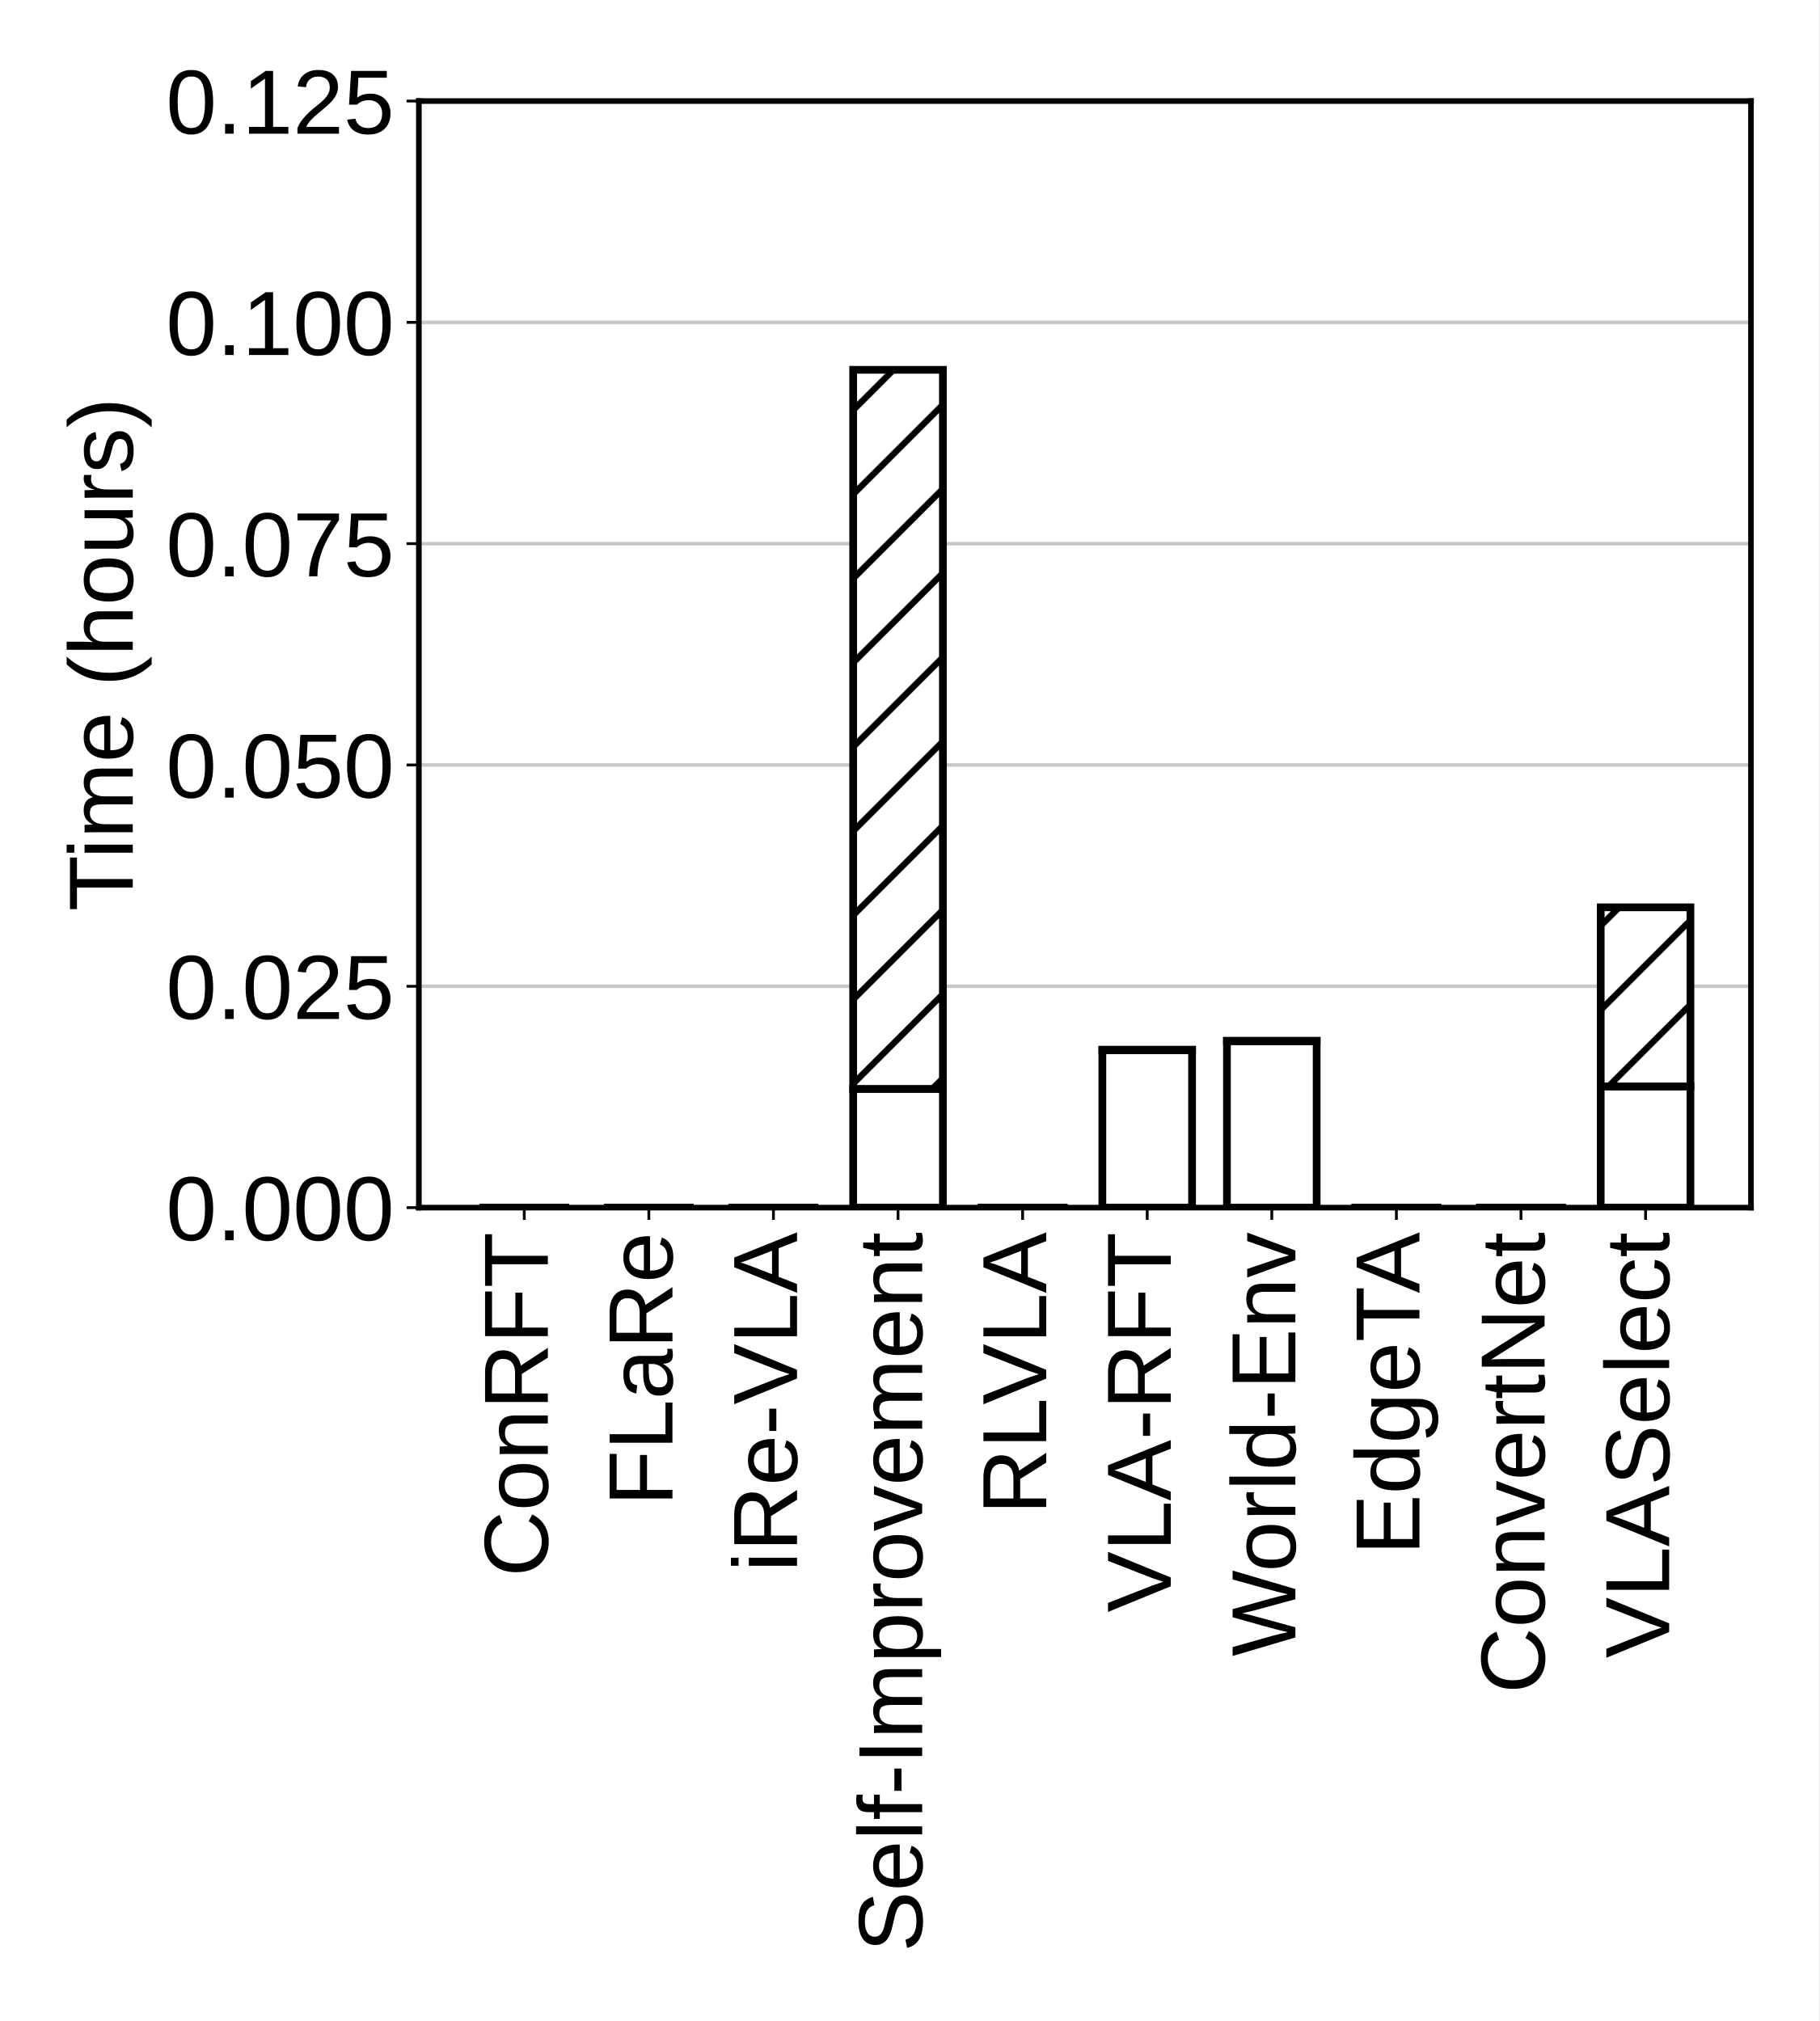
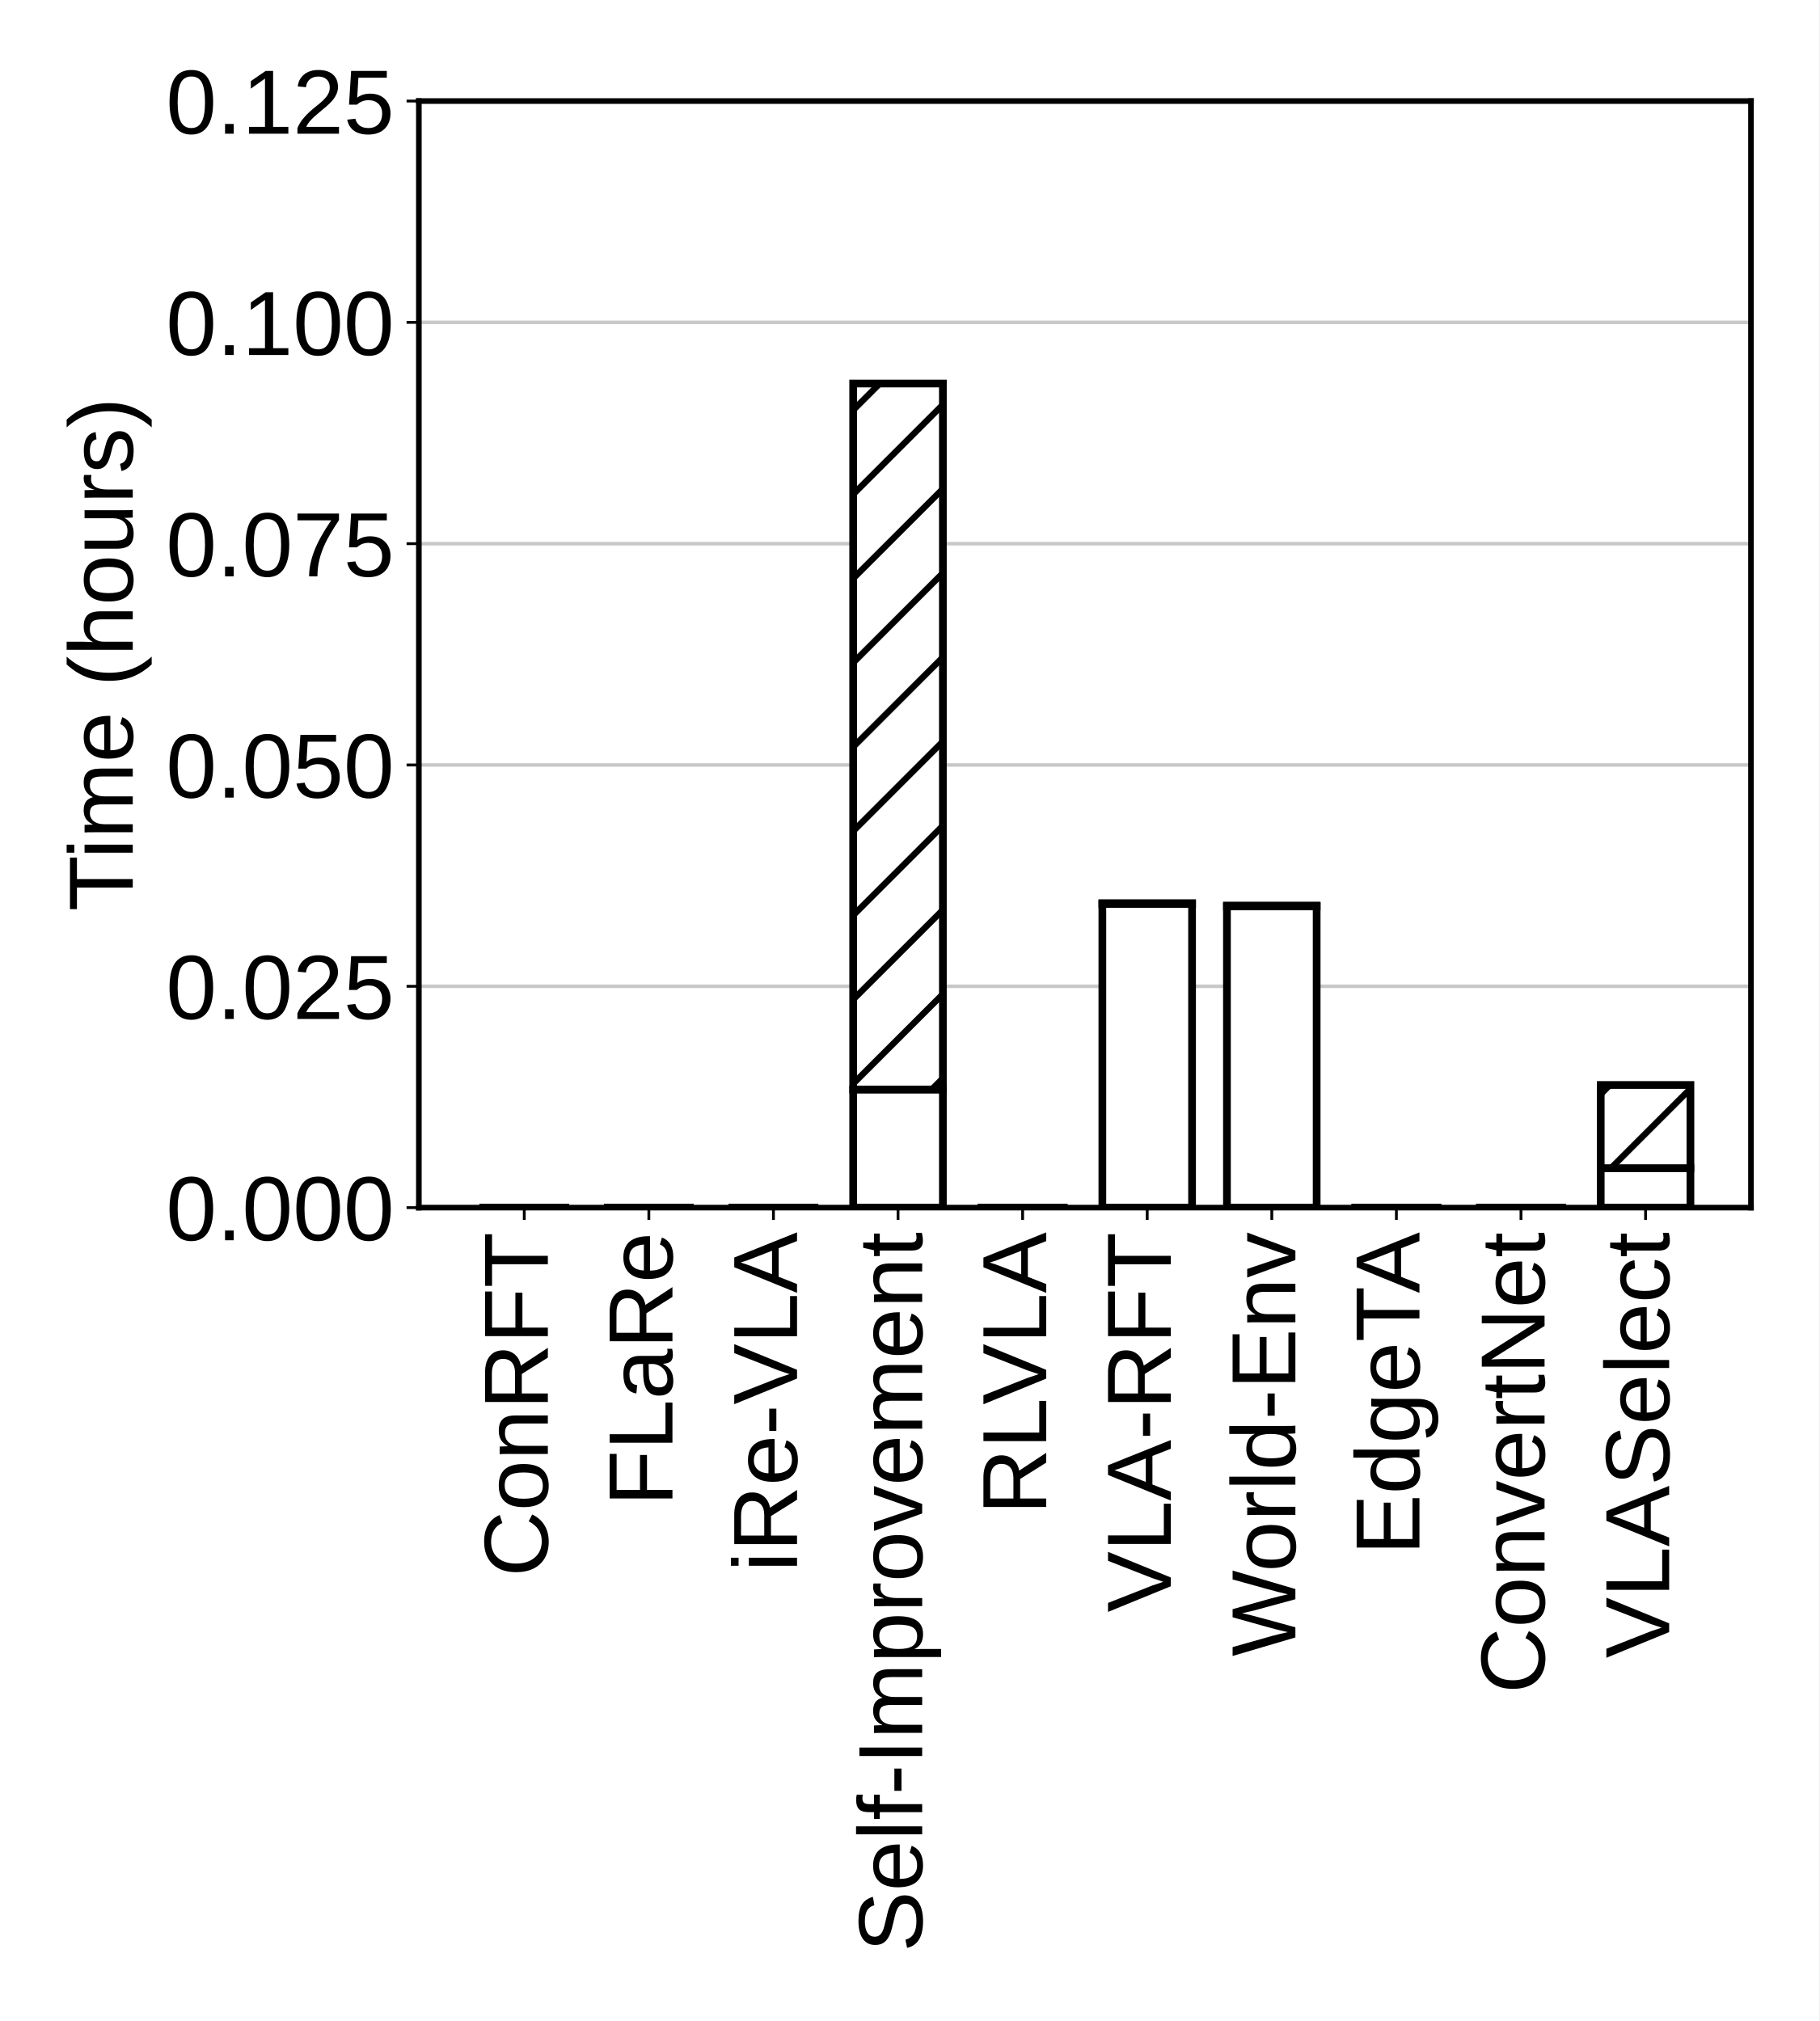
<svg xmlns="http://www.w3.org/2000/svg" xmlns:xlink="http://www.w3.org/1999/xlink" width="518.4pt" height="576pt" viewBox="0 0 518.4 576" version="1.1">
  <defs>
    <style type="text/css">*{stroke-linejoin: round; stroke-linecap: butt}</style>
  </defs>
  <g id="figure_1">
    <g id="patch_1">
      <path d="M 0 576  L 518.4 576  L 518.4 0  L 0 0  z " style="fill: #ffffff" />
    </g>
    <g id="axes_1">
      <g id="patch_2">
        <path d="M 119.36 344.18  L 498.96 344.18  L 498.96 28.8  L 119.36 28.8  z " style="fill: #ffffff" />
      </g>
      <g id="matplotlib.axis_1">
        <g id="xtick_1">
          <g id="line2d_1">
            <defs>
-               <path id="m8453f5d420" d="M 0 0  L 0 3.5  " style="stroke: #000000; stroke-width: 0.8" />
+               <path id="m5f065b2329" d="M 0 0  L 0 3.5  " style="stroke: #000000; stroke-width: 0.8" />
            </defs>
            <g>
-               <use xlink:href="#m8453f5d420" x="149.396" y="344.18" style="stroke: #000000; stroke-width: 0.8" />
+               <use xlink:href="#m5f065b2329" x="149.396" y="344.18" style="stroke: #000000; stroke-width: 0.8" />
            </g>
          </g>
          <g id="text_1">
            <text style="font-size: 26px; font-family: 'Arial', 'DejaVu Sans', 'Liberation Sans', sans-serif" transform="translate(156.1171 449.4112) rotate(-90)">ConRFT</text>
          </g>
        </g>
        <g id="xtick_2">
          <g id="line2d_2">
            <g>
-               <use xlink:href="#m8453f5d420" x="184.899" y="344.18" style="stroke: #000000; stroke-width: 0.8" />
+               <use xlink:href="#m5f065b2329" x="184.899" y="344.18" style="stroke: #000000; stroke-width: 0.8" />
            </g>
          </g>
          <g id="text_2">
            <text style="font-size: 26px; font-family: 'Arial', 'DejaVu Sans', 'Liberation Sans', sans-serif" transform="translate(191.6203 429.2125) rotate(-90)">FLaRe</text>
          </g>
        </g>
        <g id="xtick_3">
          <g id="line2d_3">
            <g>
-               <use xlink:href="#m8453f5d420" x="220.402" y="344.18" style="stroke: #000000; stroke-width: 0.8" />
+               <use xlink:href="#m5f065b2329" x="220.402" y="344.18" style="stroke: #000000; stroke-width: 0.8" />
            </g>
          </g>
          <g id="text_3">
            <text style="font-size: 26px; font-family: 'Arial', 'DejaVu Sans', 'Liberation Sans', sans-serif" transform="translate(227.1235 447.9934) rotate(-90)">iRe-VLA</text>
          </g>
        </g>
        <g id="xtick_4">
          <g id="line2d_4">
            <g>
-               <use xlink:href="#m8453f5d420" x="255.905" y="344.18" style="stroke: #000000; stroke-width: 0.8" />
+               <use xlink:href="#m5f065b2329" x="255.905" y="344.18" style="stroke: #000000; stroke-width: 0.8" />
            </g>
          </g>
          <g id="text_4">
            <text style="font-size: 26px; font-family: 'Arial', 'DejaVu Sans', 'Liberation Sans', sans-serif" transform="translate(262.7851 556.3484) rotate(-90)">Self-Improvement</text>
          </g>
        </g>
        <g id="xtick_5">
          <g id="line2d_5">
            <g>
-               <use xlink:href="#m8453f5d420" x="291.408" y="344.18" style="stroke: #000000; stroke-width: 0.8" />
+               <use xlink:href="#m5f065b2329" x="291.408" y="344.18" style="stroke: #000000; stroke-width: 0.8" />
            </g>
          </g>
          <g id="text_5">
            <text style="font-size: 26px; font-family: 'Arial', 'DejaVu Sans', 'Liberation Sans', sans-serif" transform="translate(298.1298 431.6419) rotate(-90)">RLVLA</text>
          </g>
        </g>
        <g id="xtick_6">
          <g id="line2d_6">
            <g>
-               <use xlink:href="#m8453f5d420" x="326.912" y="344.18" style="stroke: #000000; stroke-width: 0.8" />
+               <use xlink:href="#m5f065b2329" x="326.912" y="344.18" style="stroke: #000000; stroke-width: 0.8" />
            </g>
          </g>
          <g id="text_6">
            <text style="font-size: 26px; font-family: 'Arial', 'DejaVu Sans', 'Liberation Sans', sans-serif" transform="translate(333.633 459.5188) rotate(-90)">VLA-RFT</text>
          </g>
        </g>
        <g id="xtick_7">
          <g id="line2d_7">
            <g>
-               <use xlink:href="#m8453f5d420" x="362.415" y="344.18" style="stroke: #000000; stroke-width: 0.8" />
+               <use xlink:href="#m5f065b2329" x="362.415" y="344.18" style="stroke: #000000; stroke-width: 0.8" />
            </g>
          </g>
          <g id="text_7">
            <text style="font-size: 26px; font-family: 'Arial', 'DejaVu Sans', 'Liberation Sans', sans-serif" transform="translate(369.1362 472.0759) rotate(-90)">World-Env</text>
          </g>
        </g>
        <g id="xtick_8">
          <g id="line2d_8">
            <g>
-               <use xlink:href="#m8453f5d420" x="397.918" y="344.18" style="stroke: #000000; stroke-width: 0.8" />
+               <use xlink:href="#m5f065b2329" x="397.918" y="344.18" style="stroke: #000000; stroke-width: 0.8" />
            </g>
          </g>
          <g id="text_8">
            <text style="font-size: 26px; font-family: 'Arial', 'DejaVu Sans', 'Liberation Sans', sans-serif" transform="translate(404.487 443.2038) rotate(-90)">EdgeTA</text>
          </g>
        </g>
        <g id="xtick_9">
          <g id="line2d_9">
            <g>
-               <use xlink:href="#m8453f5d420" x="433.421" y="344.18" style="stroke: #000000; stroke-width: 0.8" />
+               <use xlink:href="#m5f065b2329" x="433.421" y="344.18" style="stroke: #000000; stroke-width: 0.8" />
            </g>
          </g>
          <g id="text_9">
            <text style="font-size: 26px; font-family: 'Arial', 'DejaVu Sans', 'Liberation Sans', sans-serif" transform="translate(440.1425 482.6709) rotate(-90)">ConvertNet</text>
          </g>
        </g>
        <g id="xtick_10">
          <g id="line2d_10">
            <g>
-               <use xlink:href="#m8453f5d420" x="468.924" y="344.18" style="stroke: #000000; stroke-width: 0.8" />
+               <use xlink:href="#m5f065b2329" x="468.924" y="344.18" style="stroke: #000000; stroke-width: 0.8" />
            </g>
          </g>
          <g id="text_10">
            <text style="font-size: 26px; font-family: 'Arial', 'DejaVu Sans', 'Liberation Sans', sans-serif" transform="translate(475.6457 472.5838) rotate(-90)">VLASelect</text>
          </g>
        </g>
      </g>
      <g id="matplotlib.axis_2">
        <g id="ytick_1">
          <g id="line2d_11">
-             <path d="M 119.36 344.18  L 498.96 344.18  " clip-path="url(#pac5eb99cac)" style="fill: none; stroke: #9a9a9a; stroke-opacity: 0.55; stroke-linecap: square" />
+             <path d="M 119.36 344.18  L 498.96 344.18  " clip-path="url(#p449ae60cc4)" style="fill: none; stroke: #9a9a9a; stroke-opacity: 0.55; stroke-linecap: square" />
          </g>
          <g id="line2d_12">
            <defs>
-               <path id="m2b3424fc2a" d="M 0 0  L -3.5 0  " style="stroke: #000000; stroke-width: 0.8" />
+               <path id="m73039fa54d" d="M 0 0  L -3.5 0  " style="stroke: #000000; stroke-width: 0.8" />
            </defs>
            <g>
-               <use xlink:href="#m2b3424fc2a" x="119.36" y="344.18" style="stroke: #000000; stroke-width: 0.8" />
+               <use xlink:href="#m73039fa54d" x="119.36" y="344.18" style="stroke: #000000; stroke-width: 0.8" />
            </g>
          </g>
          <g id="text_11">
            <text style="font-size: 26px; font-family: 'Arial', 'DejaVu Sans', 'Liberation Sans', sans-serif; text-anchor: end" x="112.36" y="353.485" transform="rotate(-0 112.36 353.4852)">0.000</text>
          </g>
        </g>
        <g id="ytick_2">
          <g id="line2d_13">
-             <path d="M 119.36 281.104  L 498.96 281.104  " clip-path="url(#pac5eb99cac)" style="fill: none; stroke: #9a9a9a; stroke-opacity: 0.55; stroke-linecap: square" />
+             <path d="M 119.36 281.104  L 498.96 281.104  " clip-path="url(#p449ae60cc4)" style="fill: none; stroke: #9a9a9a; stroke-opacity: 0.55; stroke-linecap: square" />
          </g>
          <g id="line2d_14">
            <g>
-               <use xlink:href="#m2b3424fc2a" x="119.36" y="281.104" style="stroke: #000000; stroke-width: 0.8" />
+               <use xlink:href="#m73039fa54d" x="119.36" y="281.104" style="stroke: #000000; stroke-width: 0.8" />
            </g>
          </g>
          <g id="text_12">
            <text style="font-size: 26px; font-family: 'Arial', 'DejaVu Sans', 'Liberation Sans', sans-serif; text-anchor: end" x="112.36" y="290.409" transform="rotate(-0 112.36 290.4092)">0.025</text>
          </g>
        </g>
        <g id="ytick_3">
          <g id="line2d_15">
-             <path d="M 119.36 218.028  L 498.96 218.028  " clip-path="url(#pac5eb99cac)" style="fill: none; stroke: #9a9a9a; stroke-opacity: 0.55; stroke-linecap: square" />
+             <path d="M 119.36 218.028  L 498.96 218.028  " clip-path="url(#p449ae60cc4)" style="fill: none; stroke: #9a9a9a; stroke-opacity: 0.55; stroke-linecap: square" />
          </g>
          <g id="line2d_16">
            <g>
-               <use xlink:href="#m2b3424fc2a" x="119.36" y="218.028" style="stroke: #000000; stroke-width: 0.8" />
+               <use xlink:href="#m73039fa54d" x="119.36" y="218.028" style="stroke: #000000; stroke-width: 0.8" />
            </g>
          </g>
          <g id="text_13">
            <text style="font-size: 26px; font-family: 'Arial', 'DejaVu Sans', 'Liberation Sans', sans-serif; text-anchor: end" x="112.36" y="227.333" transform="rotate(-0 112.36 227.3332)">0.050</text>
          </g>
        </g>
        <g id="ytick_4">
          <g id="line2d_17">
-             <path d="M 119.36 154.952  L 498.96 154.952  " clip-path="url(#pac5eb99cac)" style="fill: none; stroke: #9a9a9a; stroke-opacity: 0.55; stroke-linecap: square" />
+             <path d="M 119.36 154.952  L 498.96 154.952  " clip-path="url(#p449ae60cc4)" style="fill: none; stroke: #9a9a9a; stroke-opacity: 0.55; stroke-linecap: square" />
          </g>
          <g id="line2d_18">
            <g>
-               <use xlink:href="#m2b3424fc2a" x="119.36" y="154.952" style="stroke: #000000; stroke-width: 0.8" />
+               <use xlink:href="#m73039fa54d" x="119.36" y="154.952" style="stroke: #000000; stroke-width: 0.8" />
            </g>
          </g>
          <g id="text_14">
            <text style="font-size: 26px; font-family: 'Arial', 'DejaVu Sans', 'Liberation Sans', sans-serif; text-anchor: end" x="112.36" y="164.257" transform="rotate(-0 112.36 164.2572)">0.075</text>
          </g>
        </g>
        <g id="ytick_5">
          <g id="line2d_19">
-             <path d="M 119.36 91.876  L 498.96 91.876  " clip-path="url(#pac5eb99cac)" style="fill: none; stroke: #9a9a9a; stroke-opacity: 0.55; stroke-linecap: square" />
+             <path d="M 119.36 91.876  L 498.96 91.876  " clip-path="url(#p449ae60cc4)" style="fill: none; stroke: #9a9a9a; stroke-opacity: 0.55; stroke-linecap: square" />
          </g>
          <g id="line2d_20">
            <g>
-               <use xlink:href="#m2b3424fc2a" x="119.36" y="91.876" style="stroke: #000000; stroke-width: 0.8" />
+               <use xlink:href="#m73039fa54d" x="119.36" y="91.876" style="stroke: #000000; stroke-width: 0.8" />
            </g>
          </g>
          <g id="text_15">
            <text style="font-size: 26px; font-family: 'Arial', 'DejaVu Sans', 'Liberation Sans', sans-serif; text-anchor: end" x="112.36" y="101.181" transform="rotate(-0 112.36 101.1812)">0.100</text>
          </g>
        </g>
        <g id="ytick_6">
          <g id="line2d_21">
-             <path d="M 119.36 28.8  L 498.96 28.8  " clip-path="url(#pac5eb99cac)" style="fill: none; stroke: #9a9a9a; stroke-opacity: 0.55; stroke-linecap: square" />
+             <path d="M 119.36 28.8  L 498.96 28.8  " clip-path="url(#p449ae60cc4)" style="fill: none; stroke: #9a9a9a; stroke-opacity: 0.55; stroke-linecap: square" />
          </g>
          <g id="line2d_22">
            <g>
-               <use xlink:href="#m2b3424fc2a" x="119.36" y="28.8" style="stroke: #000000; stroke-width: 0.8" />
+               <use xlink:href="#m73039fa54d" x="119.36" y="28.8" style="stroke: #000000; stroke-width: 0.8" />
            </g>
          </g>
          <g id="text_16">
            <text style="font-size: 26px; font-family: 'Arial', 'DejaVu Sans', 'Liberation Sans', sans-serif; text-anchor: end" x="112.36" y="38.105" transform="rotate(-0 112.36 38.10516)">0.125</text>
          </g>
        </g>
        <g id="text_17">
          <text style="font-size: 26px; font-family: 'Arial', 'DejaVu Sans', 'Liberation Sans', sans-serif; text-anchor: middle" x="37.831" y="186.49" transform="rotate(-90 37.83094 186.49)">Time (hours)</text>
        </g>
      </g>
      <g id="patch_3">
-         <path d="M 136.615 344.18  L 162.177 344.18  L 162.177 344.18  L 136.615 344.18  z " clip-path="url(#pac5eb99cac)" style="fill: #ffffff; stroke: #000000; stroke-width: 2.2; stroke-linejoin: miter" />
+         <path d="M 136.615 344.18  L 162.177 344.18  L 162.177 344.18  L 136.615 344.18  z " clip-path="url(#p449ae60cc4)" style="fill: #ffffff; stroke: #000000; stroke-width: 2.2; stroke-linejoin: miter" />
      </g>
      <g id="patch_4">
-         <path d="M 172.118 344.18  L 197.68 344.18  L 197.68 344.18  L 172.118 344.18  z " clip-path="url(#pac5eb99cac)" style="fill: #ffffff; stroke: #000000; stroke-width: 2.2; stroke-linejoin: miter" />
+         <path d="M 172.118 344.18  L 197.68 344.18  L 197.68 344.18  L 172.118 344.18  z " clip-path="url(#p449ae60cc4)" style="fill: #ffffff; stroke: #000000; stroke-width: 2.2; stroke-linejoin: miter" />
      </g>
      <g id="patch_5">
-         <path d="M 207.621 344.18  L 233.183 344.18  L 233.183 344.18  L 207.621 344.18  z " clip-path="url(#pac5eb99cac)" style="fill: #ffffff; stroke: #000000; stroke-width: 2.2; stroke-linejoin: miter" />
+         <path d="M 207.621 344.18  L 233.183 344.18  L 233.183 344.18  L 207.621 344.18  z " clip-path="url(#p449ae60cc4)" style="fill: #ffffff; stroke: #000000; stroke-width: 2.2; stroke-linejoin: miter" />
      </g>
      <g id="patch_6">
-         <path d="M 243.124 344.18  L 268.686 344.18  L 268.686 310.337  L 243.124 310.337  z " clip-path="url(#pac5eb99cac)" style="fill: #ffffff; stroke: #000000; stroke-width: 2.2; stroke-linejoin: miter" />
+         <path d="M 243.124 344.18  L 268.686 344.18  L 268.686 310.512  L 243.124 310.512  z " clip-path="url(#p449ae60cc4)" style="fill: #ffffff; stroke: #000000; stroke-width: 2.2; stroke-linejoin: miter" />
      </g>
      <g id="patch_7">
-         <path d="M 278.627 344.18  L 304.19 344.18  L 304.19 344.18  L 278.627 344.18  z " clip-path="url(#pac5eb99cac)" style="fill: #ffffff; stroke: #000000; stroke-width: 2.2; stroke-linejoin: miter" />
+         <path d="M 278.627 344.18  L 304.19 344.18  L 304.19 344.18  L 278.627 344.18  z " clip-path="url(#p449ae60cc4)" style="fill: #ffffff; stroke: #000000; stroke-width: 2.2; stroke-linejoin: miter" />
      </g>
      <g id="patch_8">
-         <path d="M 314.13 344.18  L 339.693 344.18  L 339.693 299.294  L 314.13 299.294  z " clip-path="url(#pac5eb99cac)" style="fill: #ffffff; stroke: #000000; stroke-width: 2.2; stroke-linejoin: miter" />
+         <path d="M 314.13 344.18  L 339.693 344.18  L 339.693 257.601  L 314.13 257.601  z " clip-path="url(#p449ae60cc4)" style="fill: #ffffff; stroke: #000000; stroke-width: 2.2; stroke-linejoin: miter" />
      </g>
      <g id="patch_9">
-         <path d="M 349.634 344.18  L 375.196 344.18  L 375.196 296.745  L 349.634 296.745  z " clip-path="url(#pac5eb99cac)" style="fill: #ffffff; stroke: #000000; stroke-width: 2.2; stroke-linejoin: miter" />
+         <path d="M 349.634 344.18  L 375.196 344.18  L 375.196 258.337  L 349.634 258.337  z " clip-path="url(#p449ae60cc4)" style="fill: #ffffff; stroke: #000000; stroke-width: 2.2; stroke-linejoin: miter" />
      </g>
      <g id="patch_10">
-         <path d="M 385.137 344.18  L 410.699 344.18  L 410.699 344.18  L 385.137 344.18  z " clip-path="url(#pac5eb99cac)" style="fill: #ffffff; stroke: #000000; stroke-width: 2.2; stroke-linejoin: miter" />
+         <path d="M 385.137 344.18  L 410.699 344.18  L 410.699 344.18  L 385.137 344.18  z " clip-path="url(#p449ae60cc4)" style="fill: #ffffff; stroke: #000000; stroke-width: 2.2; stroke-linejoin: miter" />
      </g>
      <g id="patch_11">
-         <path d="M 420.64 344.18  L 446.202 344.18  L 446.202 344.18  L 420.64 344.18  z " clip-path="url(#pac5eb99cac)" style="fill: #ffffff; stroke: #000000; stroke-width: 2.2; stroke-linejoin: miter" />
+         <path d="M 420.64 344.18  L 446.202 344.18  L 446.202 344.18  L 420.64 344.18  z " clip-path="url(#p449ae60cc4)" style="fill: #ffffff; stroke: #000000; stroke-width: 2.2; stroke-linejoin: miter" />
      </g>
      <g id="patch_12">
-         <path d="M 456.143 344.18  L 481.705 344.18  L 481.705 309.639  L 456.143 309.639  z " clip-path="url(#pac5eb99cac)" style="fill: #ffffff; stroke: #000000; stroke-width: 2.2; stroke-linejoin: miter" />
+         <path d="M 456.143 344.18  L 481.705 344.18  L 481.705 332.926  L 456.143 332.926  z " clip-path="url(#p449ae60cc4)" style="fill: #ffffff; stroke: #000000; stroke-width: 2.2; stroke-linejoin: miter" />
      </g>
      <g id="patch_13">
-         <path d="M 136.615 344.18  L 162.177 344.18  L 162.177 344.18  L 136.615 344.18  z " clip-path="url(#pac5eb99cac)" style="fill: url(#h36feb04d0d); stroke: #000000; stroke-width: 2.2; stroke-linejoin: miter" />
+         <path d="M 136.615 344.18  L 162.177 344.18  L 162.177 344.18  L 136.615 344.18  z " clip-path="url(#p449ae60cc4)" style="fill: url(#h900845b1d8); stroke: #000000; stroke-width: 2.2; stroke-linejoin: miter" />
      </g>
      <g id="patch_14">
-         <path d="M 172.118 344.18  L 197.68 344.18  L 197.68 344.18  L 172.118 344.18  z " clip-path="url(#pac5eb99cac)" style="fill: url(#h36feb04d0d); stroke: #000000; stroke-width: 2.2; stroke-linejoin: miter" />
+         <path d="M 172.118 344.18  L 197.68 344.18  L 197.68 344.18  L 172.118 344.18  z " clip-path="url(#p449ae60cc4)" style="fill: url(#h900845b1d8); stroke: #000000; stroke-width: 2.2; stroke-linejoin: miter" />
      </g>
      <g id="patch_15">
-         <path d="M 207.621 344.18  L 233.183 344.18  L 233.183 344.18  L 207.621 344.18  z " clip-path="url(#pac5eb99cac)" style="fill: url(#h36feb04d0d); stroke: #000000; stroke-width: 2.2; stroke-linejoin: miter" />
+         <path d="M 207.621 344.18  L 233.183 344.18  L 233.183 344.18  L 207.621 344.18  z " clip-path="url(#p449ae60cc4)" style="fill: url(#h900845b1d8); stroke: #000000; stroke-width: 2.2; stroke-linejoin: miter" />
      </g>
      <g id="patch_16">
-         <path d="M 243.124 310.337  L 268.686 310.337  L 268.686 105.398  L 243.124 105.398  z " clip-path="url(#pac5eb99cac)" style="fill: url(#h36feb04d0d); stroke: #000000; stroke-width: 2.2; stroke-linejoin: miter" />
+         <path d="M 243.124 310.512  L 268.686 310.512  L 268.686 109.311  L 243.124 109.311  z " clip-path="url(#p449ae60cc4)" style="fill: url(#h900845b1d8); stroke: #000000; stroke-width: 2.2; stroke-linejoin: miter" />
      </g>
      <g id="patch_17">
-         <path d="M 278.627 344.18  L 304.19 344.18  L 304.19 344.18  L 278.627 344.18  z " clip-path="url(#pac5eb99cac)" style="fill: url(#h36feb04d0d); stroke: #000000; stroke-width: 2.2; stroke-linejoin: miter" />
+         <path d="M 278.627 344.18  L 304.19 344.18  L 304.19 344.18  L 278.627 344.18  z " clip-path="url(#p449ae60cc4)" style="fill: url(#h900845b1d8); stroke: #000000; stroke-width: 2.2; stroke-linejoin: miter" />
      </g>
      <g id="patch_18">
-         <path d="M 314.13 299.294  L 339.693 299.294  L 339.693 299.166  L 314.13 299.166  z " clip-path="url(#pac5eb99cac)" style="fill: url(#h36feb04d0d); stroke: #000000; stroke-width: 2.2; stroke-linejoin: miter" />
+         <path d="M 314.13 257.601  L 339.693 257.601  L 339.693 257.412  L 314.13 257.412  z " clip-path="url(#p449ae60cc4)" style="fill: url(#h900845b1d8); stroke: #000000; stroke-width: 2.2; stroke-linejoin: miter" />
      </g>
      <g id="patch_19">
-         <path d="M 349.634 296.745  L 375.196 296.745  L 375.196 296.618  L 349.634 296.618  z " clip-path="url(#pac5eb99cac)" style="fill: url(#h36feb04d0d); stroke: #000000; stroke-width: 2.2; stroke-linejoin: miter" />
+         <path d="M 349.634 258.337  L 375.196 258.337  L 375.196 258.095  L 349.634 258.095  z " clip-path="url(#p449ae60cc4)" style="fill: url(#h900845b1d8); stroke: #000000; stroke-width: 2.2; stroke-linejoin: miter" />
      </g>
      <g id="patch_20">
-         <path d="M 385.137 344.18  L 410.699 344.18  L 410.699 344.18  L 385.137 344.18  z " clip-path="url(#pac5eb99cac)" style="fill: url(#h36feb04d0d); stroke: #000000; stroke-width: 2.2; stroke-linejoin: miter" />
+         <path d="M 385.137 344.18  L 410.699 344.18  L 410.699 344.18  L 385.137 344.18  z " clip-path="url(#p449ae60cc4)" style="fill: url(#h900845b1d8); stroke: #000000; stroke-width: 2.2; stroke-linejoin: miter" />
      </g>
      <g id="patch_21">
-         <path d="M 420.64 344.18  L 446.202 344.18  L 446.202 344.18  L 420.64 344.18  z " clip-path="url(#pac5eb99cac)" style="fill: url(#h36feb04d0d); stroke: #000000; stroke-width: 2.2; stroke-linejoin: miter" />
+         <path d="M 420.64 344.18  L 446.202 344.18  L 446.202 344.18  L 420.64 344.18  z " clip-path="url(#p449ae60cc4)" style="fill: url(#h900845b1d8); stroke: #000000; stroke-width: 2.2; stroke-linejoin: miter" />
      </g>
      <g id="patch_22">
-         <path d="M 456.143 309.639  L 481.705 309.639  L 481.705 258.595  L 456.143 258.595  z " clip-path="url(#pac5eb99cac)" style="fill: url(#h36feb04d0d); stroke: #000000; stroke-width: 2.2; stroke-linejoin: miter" />
+         <path d="M 456.143 332.926  L 481.705 332.926  L 481.705 309.23  L 456.143 309.23  z " clip-path="url(#p449ae60cc4)" style="fill: url(#h900845b1d8); stroke: #000000; stroke-width: 2.2; stroke-linejoin: miter" />
      </g>
      <g id="patch_23">
        <path d="M 119.36 344.18  L 119.36 28.8  " style="fill: none; stroke: #000000; stroke-width: 1.6; stroke-linejoin: miter; stroke-linecap: square" />
      </g>
      <g id="patch_24">
        <path d="M 498.96 344.18  L 498.96 28.8  " style="fill: none; stroke: #000000; stroke-width: 1.6; stroke-linejoin: miter; stroke-linecap: square" />
      </g>
      <g id="patch_25">
        <path d="M 119.36 344.18  L 498.96 344.18  " style="fill: none; stroke: #000000; stroke-width: 1.6; stroke-linejoin: miter; stroke-linecap: square" />
      </g>
      <g id="patch_26">
        <path d="M 119.36 28.8  L 498.96 28.8  " style="fill: none; stroke: #000000; stroke-width: 1.6; stroke-linejoin: miter; stroke-linecap: square" />
      </g>
    </g>
  </g>
  <defs>
-     <clipPath id="pac5eb99cac">
+     <clipPath id="p449ae60cc4">
      <rect x="119.36" y="28.8" width="379.6" height="315.38" />
    </clipPath>
  </defs>
  <defs>
-     <pattern id="h36feb04d0d" patternUnits="userSpaceOnUse" x="0" y="0" width="72" height="72">
+     <pattern id="h900845b1d8" patternUnits="userSpaceOnUse" x="0" y="0" width="72" height="72">
      <rect x="0" y="0" width="73" height="73" fill="#ffffff" />
      <path d="M -36 36  L 36 -36  M -24 48  L 48 -24  M -12 60  L 60 -12  M 0 72  L 72 0  M 12 84  L 84 12  M 24 96  L 96 24  M 36 108  L 108 36  " style="fill: #000000; stroke: #000000; stroke-width: 1.8; stroke-linecap: butt; stroke-linejoin: miter" />
    </pattern>
  </defs>
</svg>
